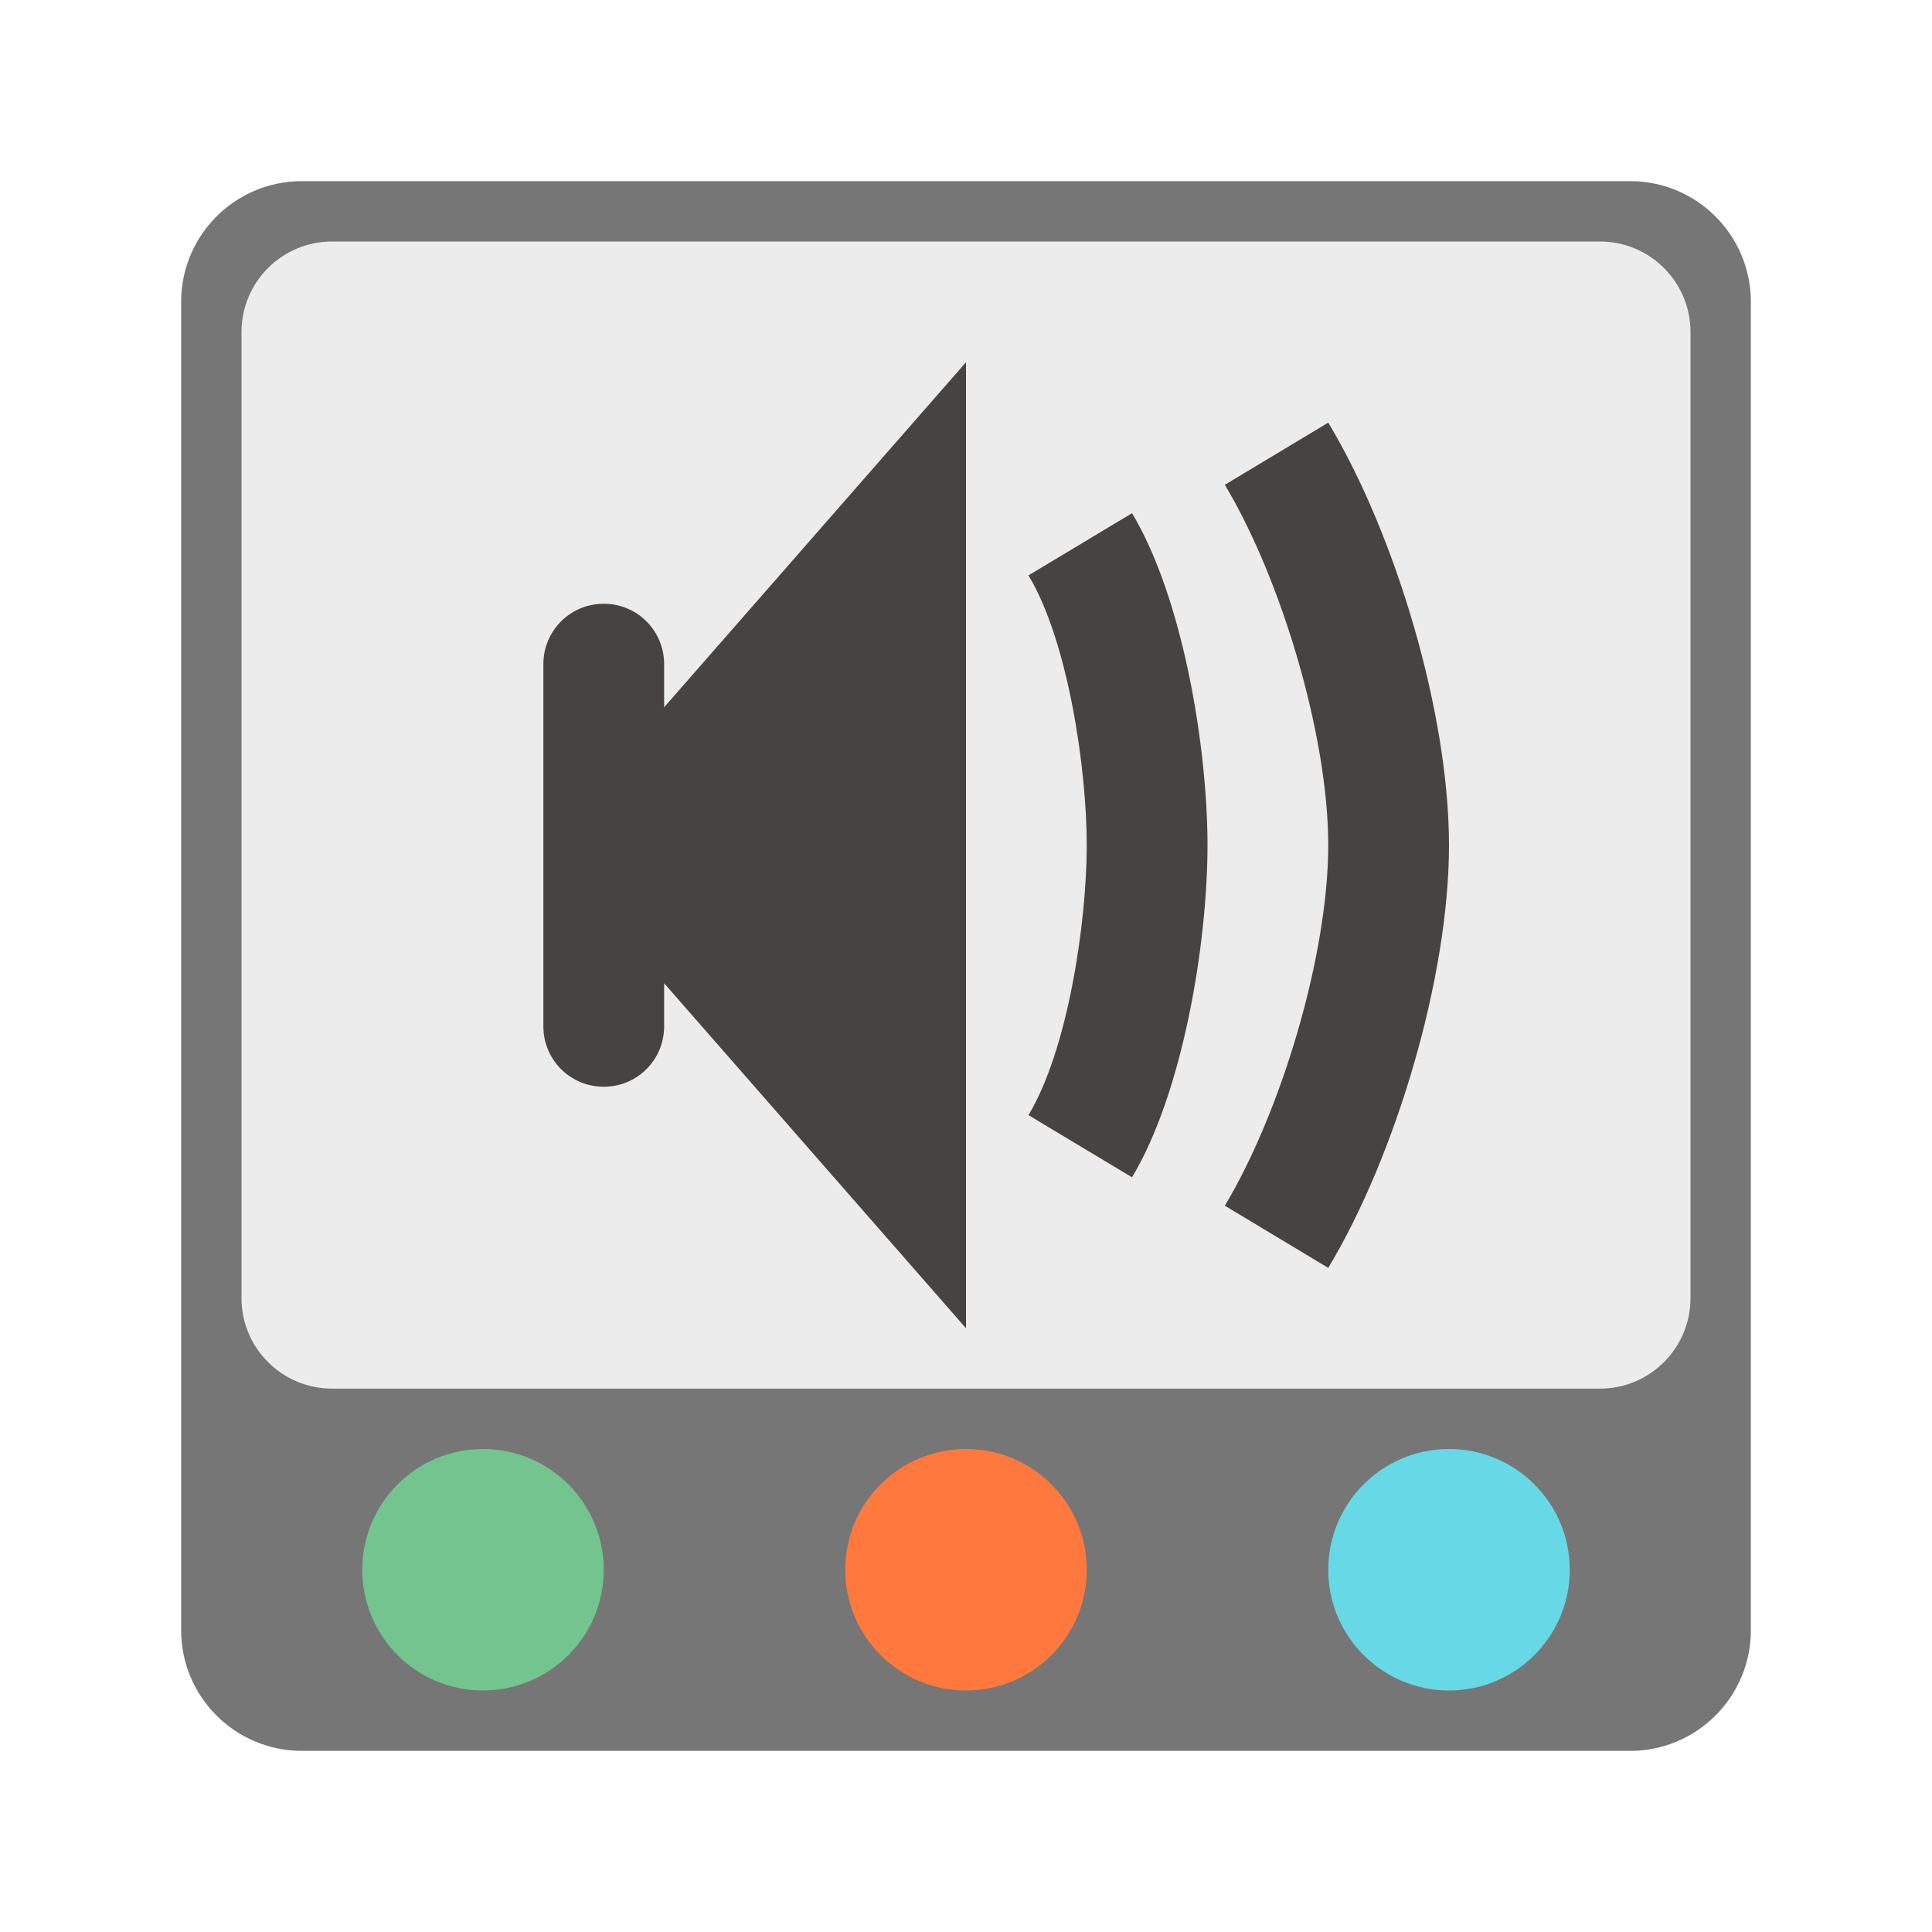
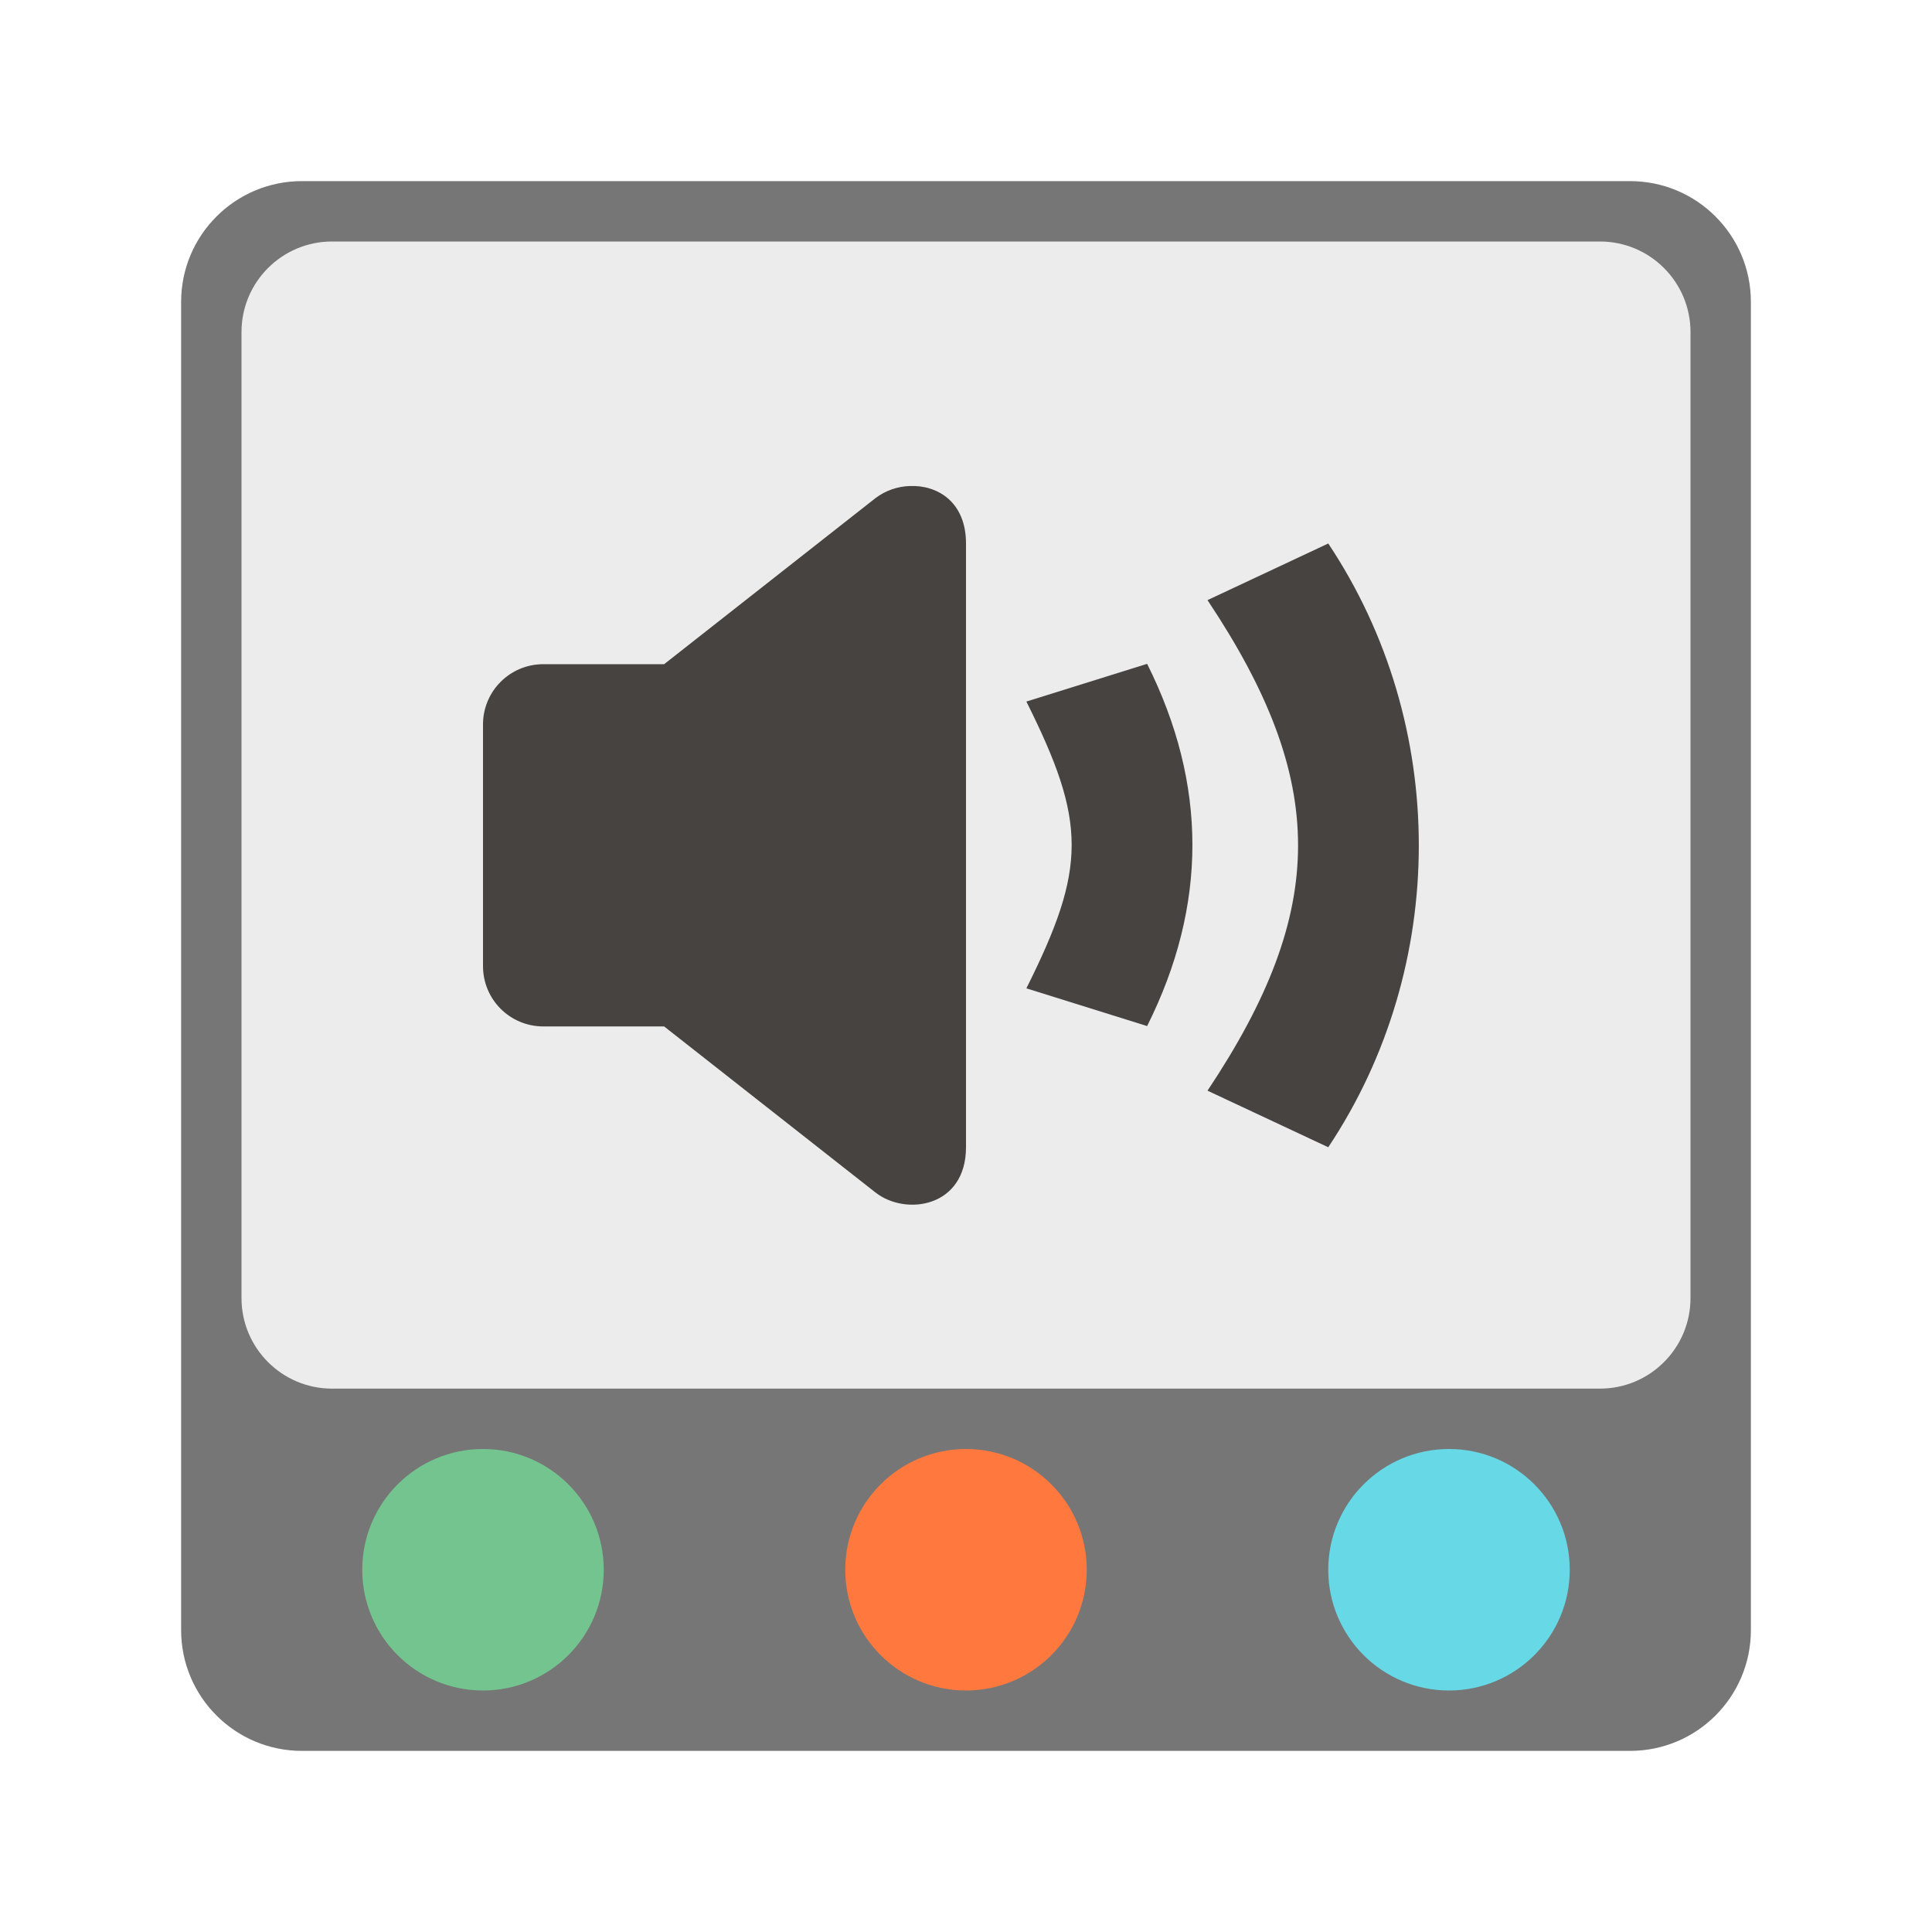
- <svg xmlns="http://www.w3.org/2000/svg" version="1.0" viewBox="0 0 32 32">
+ <svg xmlns="http://www.w3.org/2000/svg" enable-background="new" version="1.0" viewBox="0 0 32 32">
+   <defs>
+     <filter id="a" x="0" y="0" width="1" height="1" color-interpolation-filters="sRGB">
+       <feBlend in2="BackgroundImage" mode="darken" />
+     </filter>
+   </defs>
  <g transform="translate(-100 -252)">
-     <rect x="103" y="255" width="26" height="26" ry="2" fill="#767676" />
-     <rect x="104" y="256" width="24" height="19" ry="1.5" fill="#ececec" />
+     <rect x="103" y="255" width="26" height="26" ry="2" enable-background="new" fill="#767676" />
+     <rect x="104" y="256" width="24" height="19" ry="1.5" enable-background="new" fill="#ececec" />
    <circle cx="108" cy="278" r="2" fill="#73c48f" />
    <circle cx="116" cy="278" r="2" fill="#ff793e" />
    <circle cx="124" cy="278" r="2" fill="#67d8e6" />
-     <g fill="#474341">
-       <path d="m116 258-7 8 7 8zm-5 5c0-.554-.446-1-1-1s-1 .446-1 1v6c0 .554.446 1 1 1s1-.446 1-1z" />
-       <path d="m122 259-1.713 1.03c.934 1.555 1.713 4.156 1.713 5.97 0 1.815-.779 4.415-1.713 5.97L122 273c1.122-1.866 2-4.823 2-7 0-2.177-.878-5.134-2-7z" />
-       <path d="m118.75 260.5-1.715 1.03c.655 1.088.965 3.2.965 4.47 0 1.27-.31 3.382-.965 4.47l1.715 1.03c.84-1.4 1.25-3.867 1.25-5.5s-.41-4.1-1.25-5.5z" />
+     <g transform="translate(-157 671)" fill="#474341" filter="url(#a)">
+       <path d="M272.07-410.95a.995.995 0 0 0-.57.201l-3.5 2.75h-2c-.554 0-1 .446-1 1v4c0 .554.446 1 1 1h2l3.5 2.75c.5.393 1.5.25 1.5-.75v-10c0-.687-.472-.97-.93-.951z" />
+       <path d="m274-407.38 2-.625c1 2 1 4 0 6l-2-.625c1-2 1-2.75 0-4.75z" />
+       <path d="m277-409.06 2-.938c2 3 2 7 0 10l-2-.937c2-3 2-5.125 0-8.125z" />
    </g>
  </g>
</svg>
